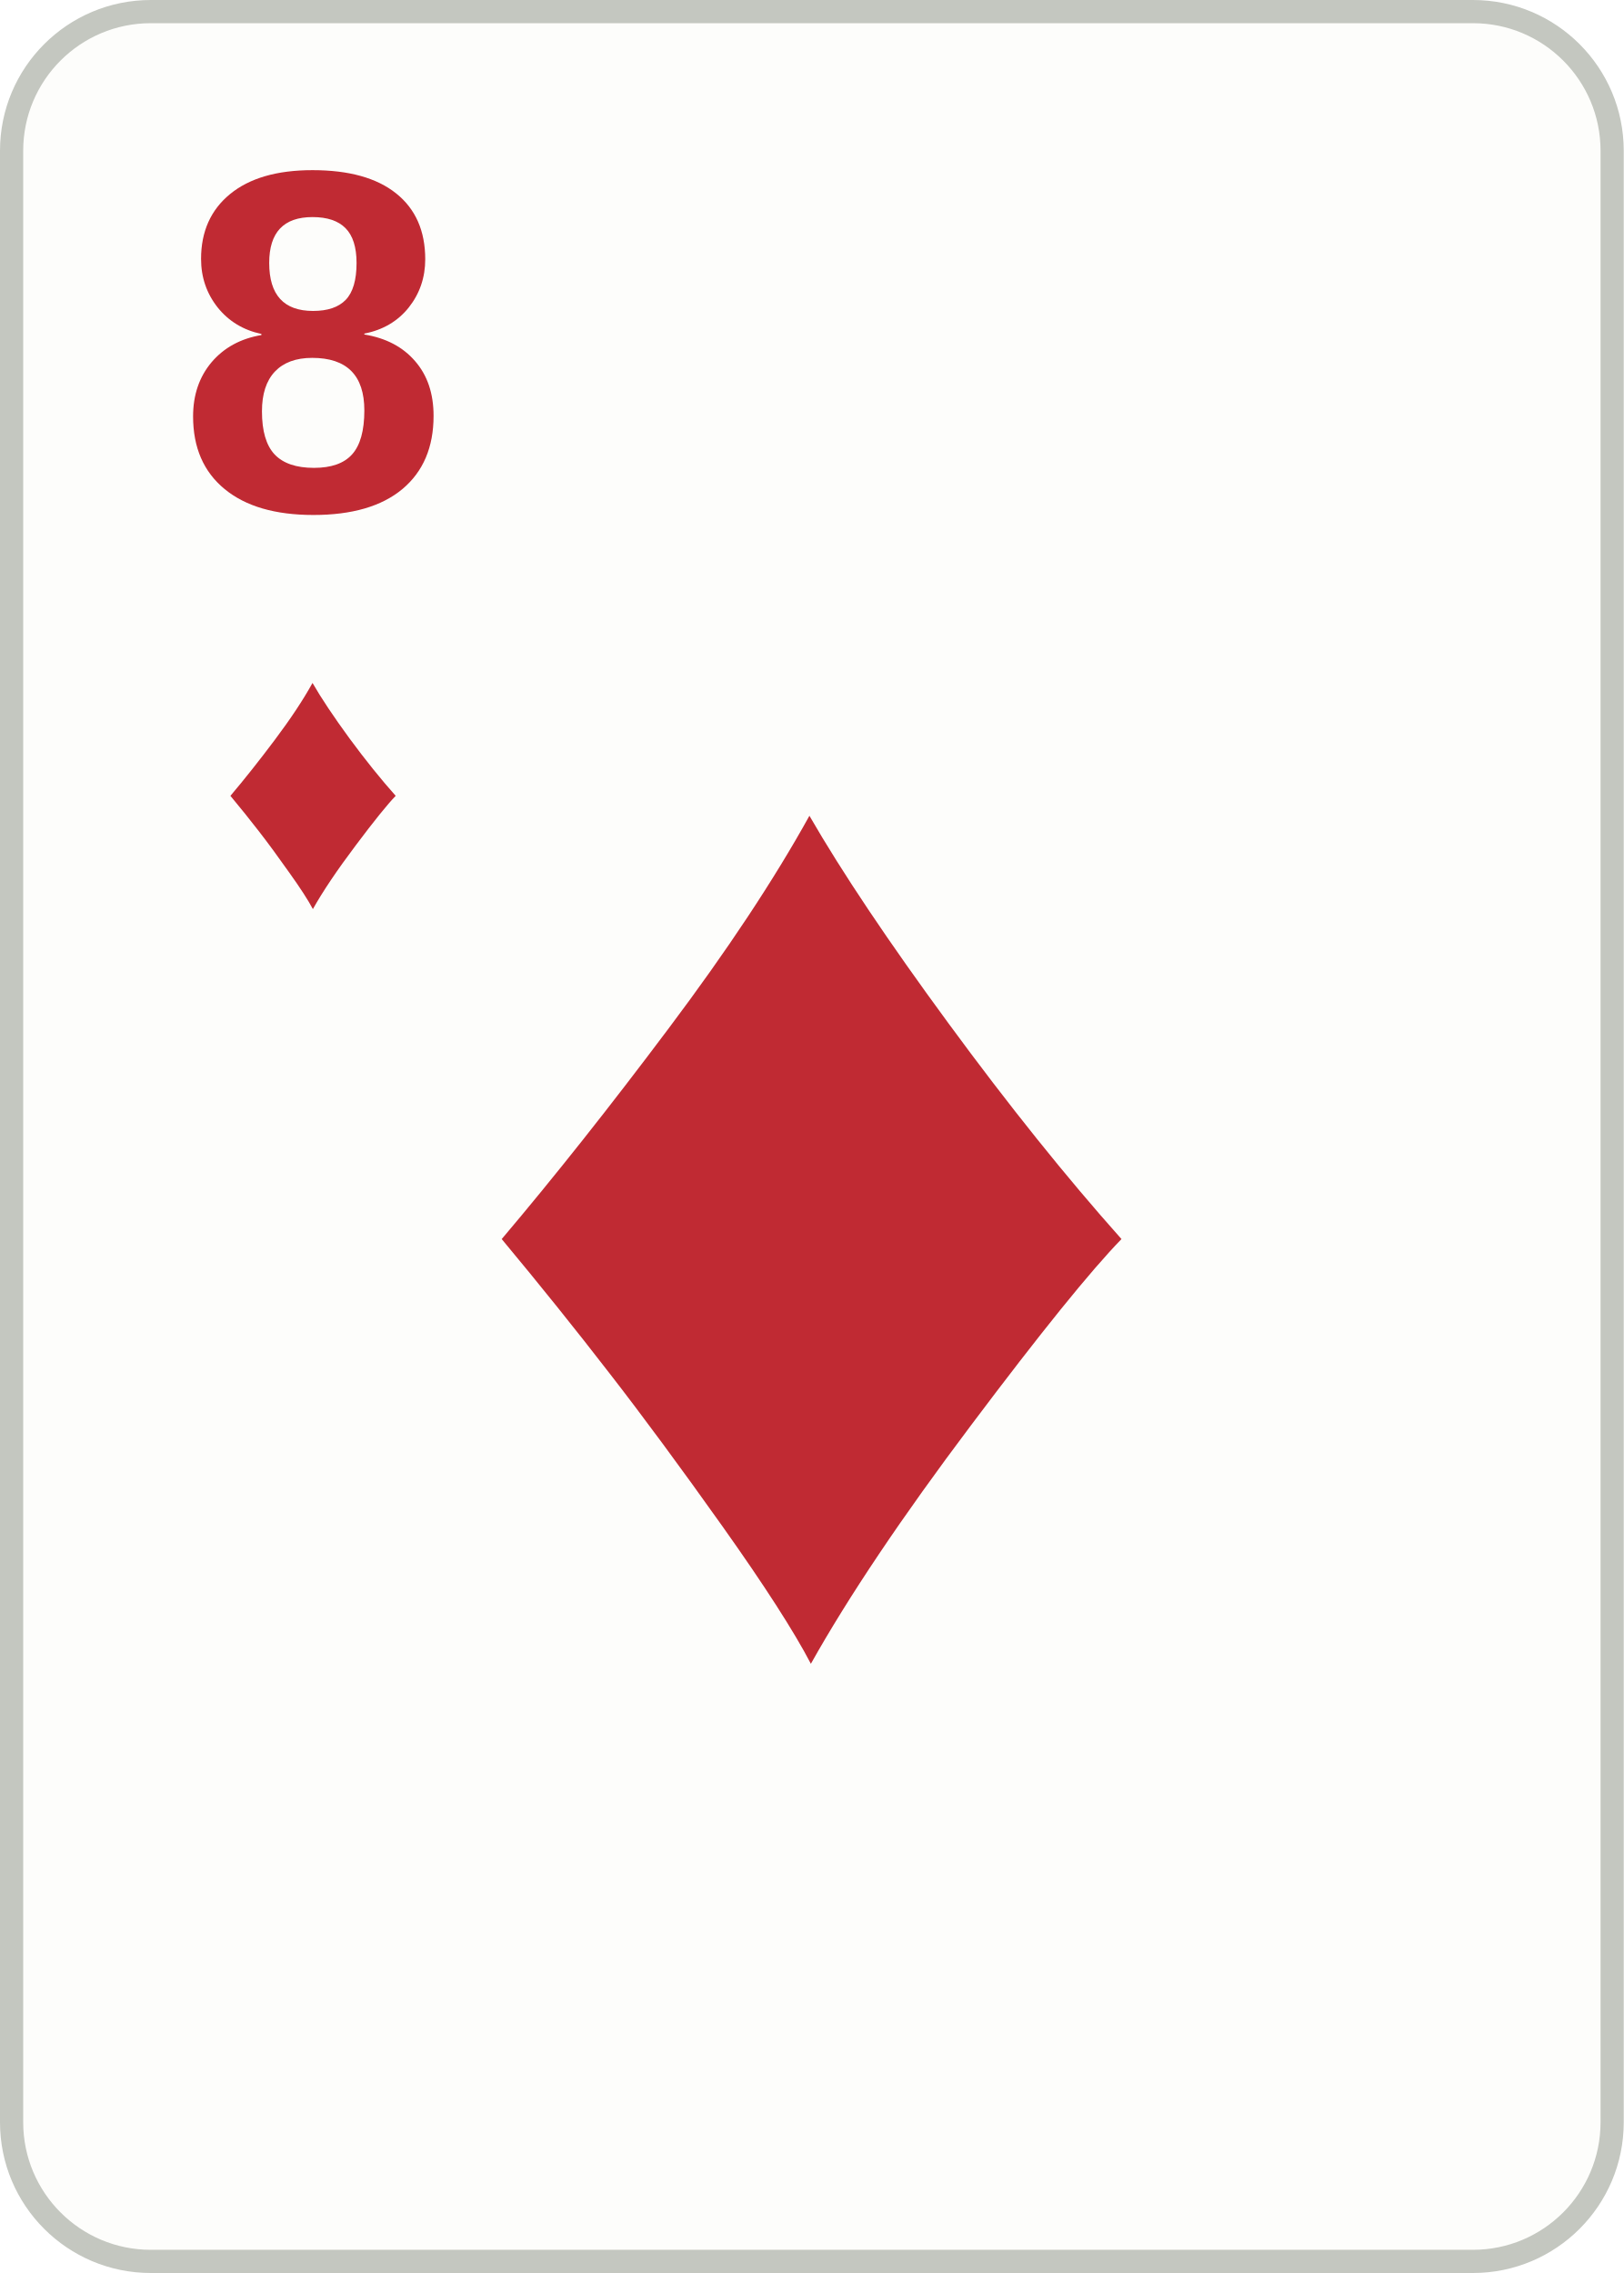
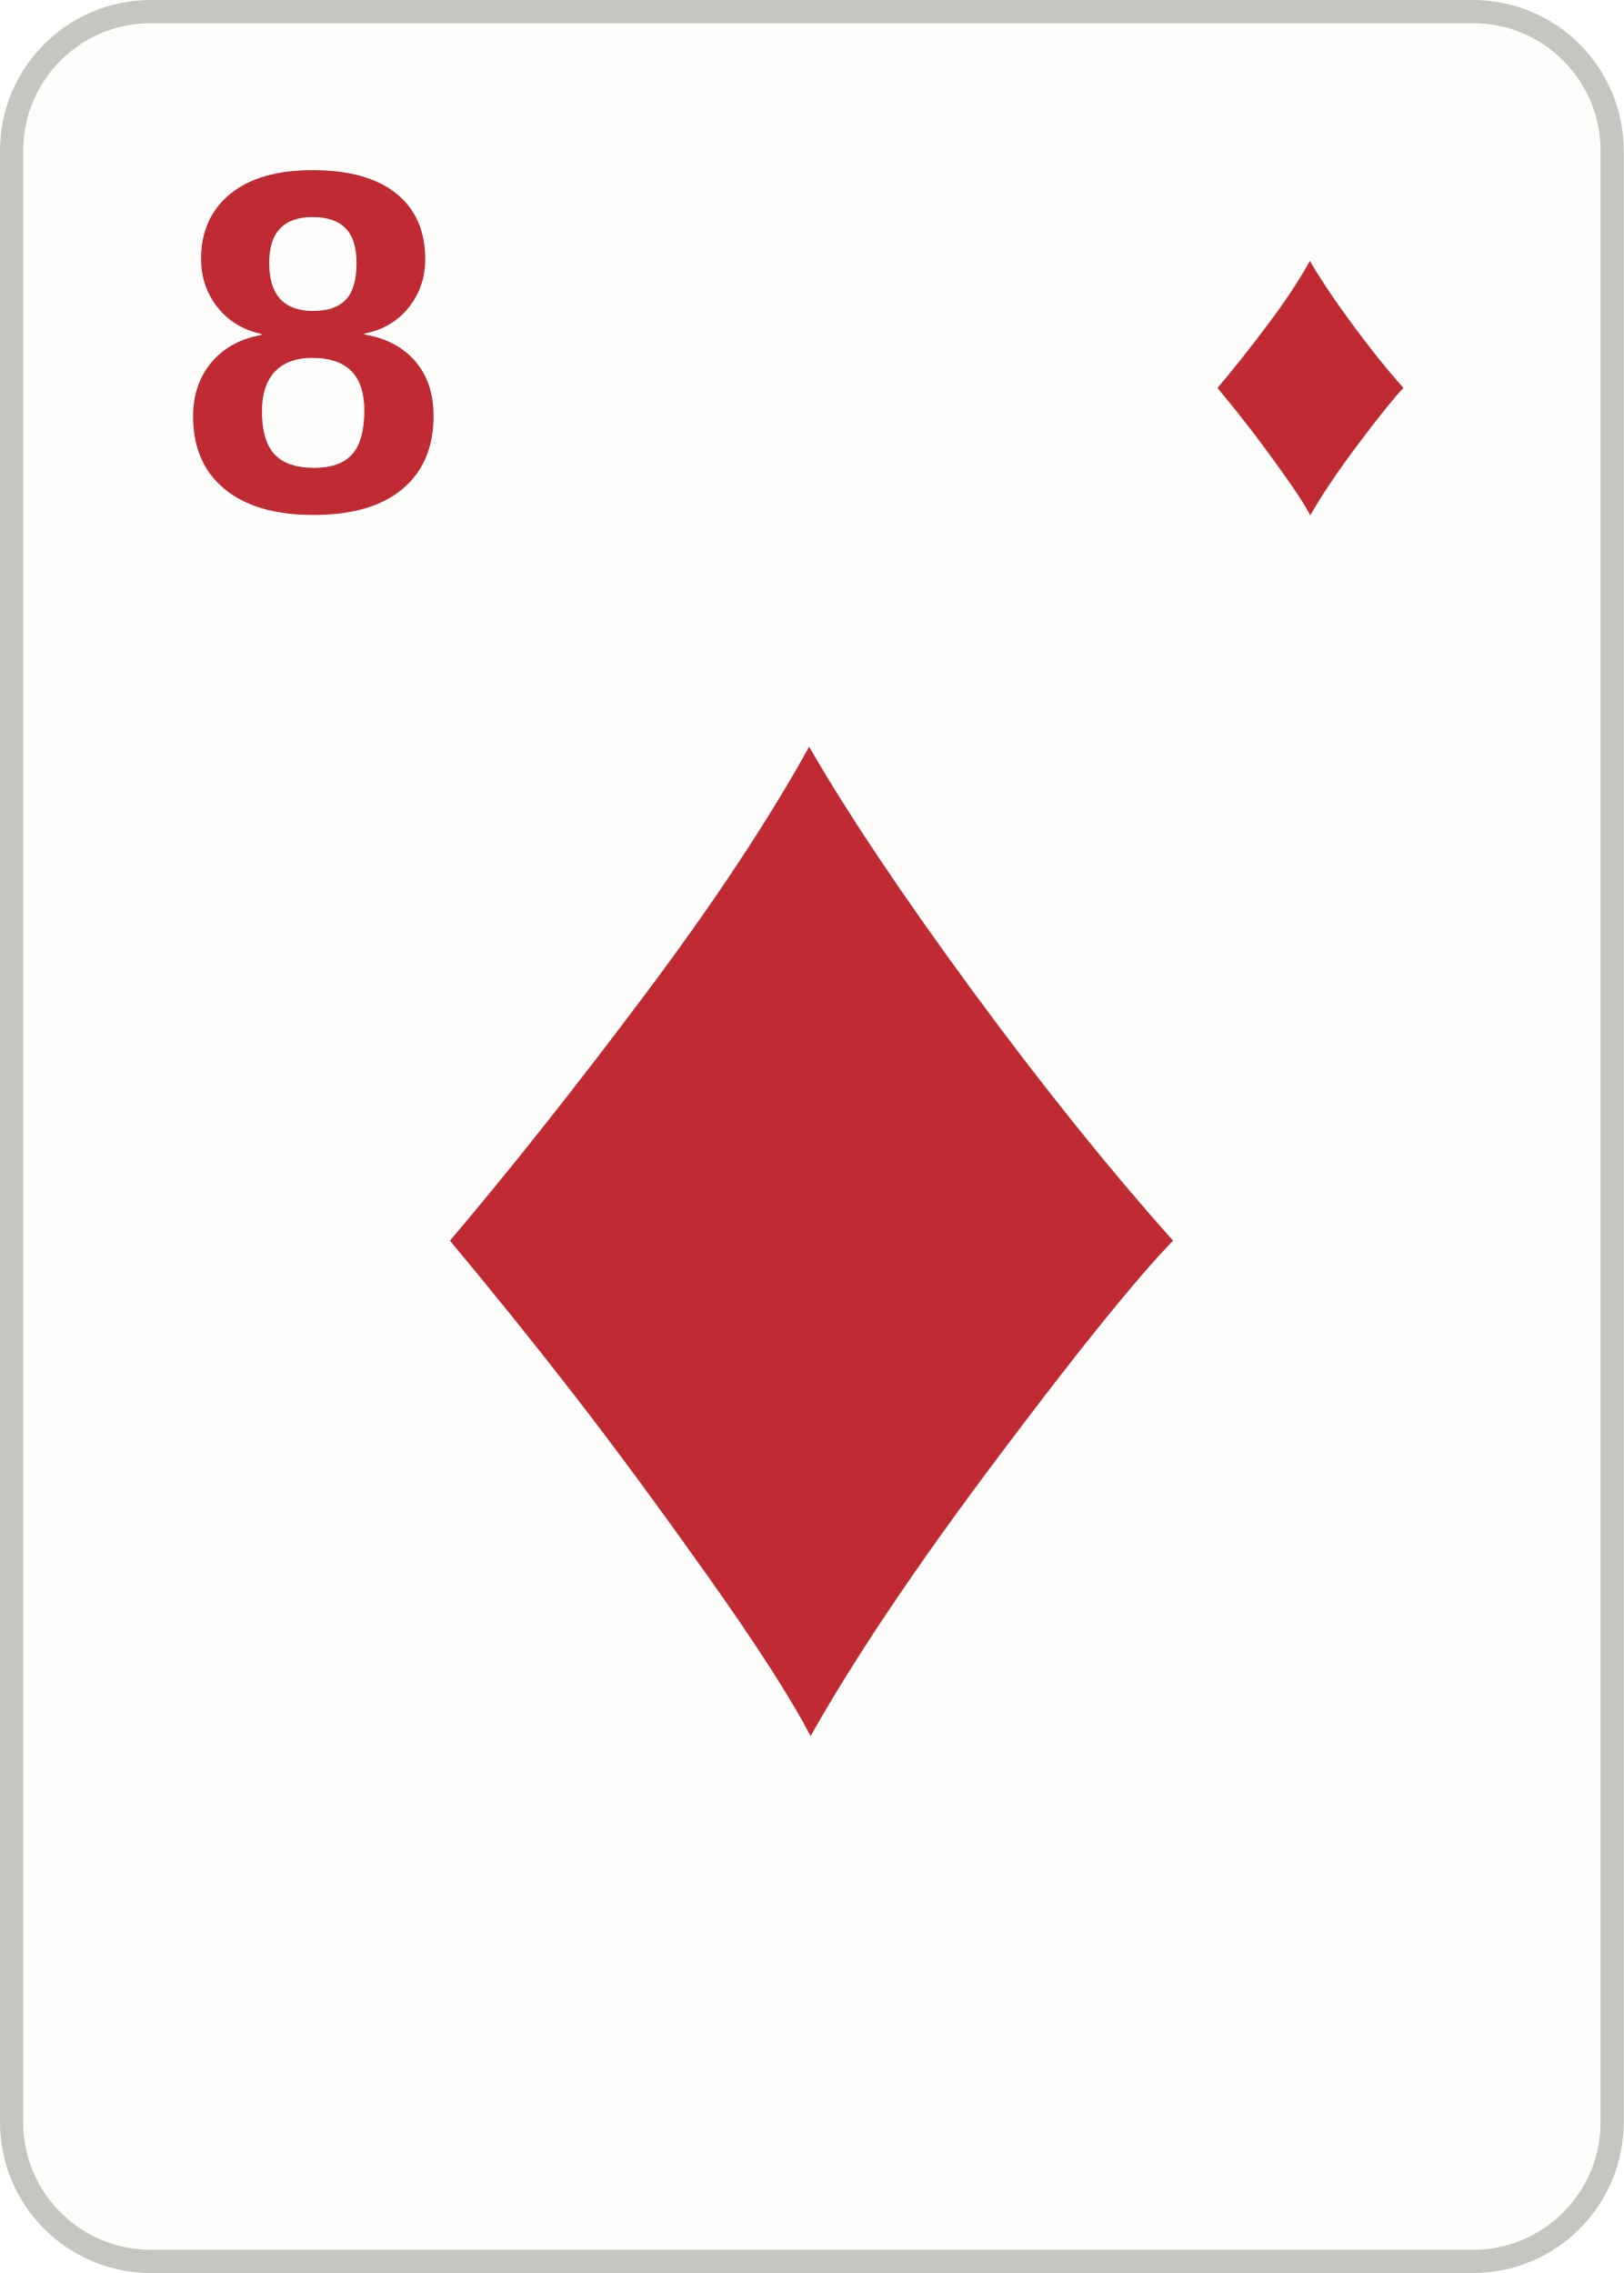
<svg xmlns="http://www.w3.org/2000/svg" viewBox="0 0 140 196">
  <rect x="1" y="1" width="138" height="194" rx="12" fill="#fdfdfb" stroke="#c4c7c0" stroke-width="2" />
  <g font-family="Arial,Helvetica,sans-serif" font-weight="700">
    <text x="27" y="44" font-size="42" text-anchor="middle" fill="#c02a33">8</text>
-     <text x="27" y="78" font-size="32" text-anchor="middle" fill="#c02a33">♦</text>
-     <text x="70" y="142" font-size="120" text-anchor="middle" fill="#c02a33">♦</text>
+     <text x="113" y="44" font-size="36" text-anchor="middle" fill="#c02a33">♦</text>
+     <text x="70" y="148" font-size="140" text-anchor="middle" fill="#c02a33">♦</text>
  </g>
</svg>
